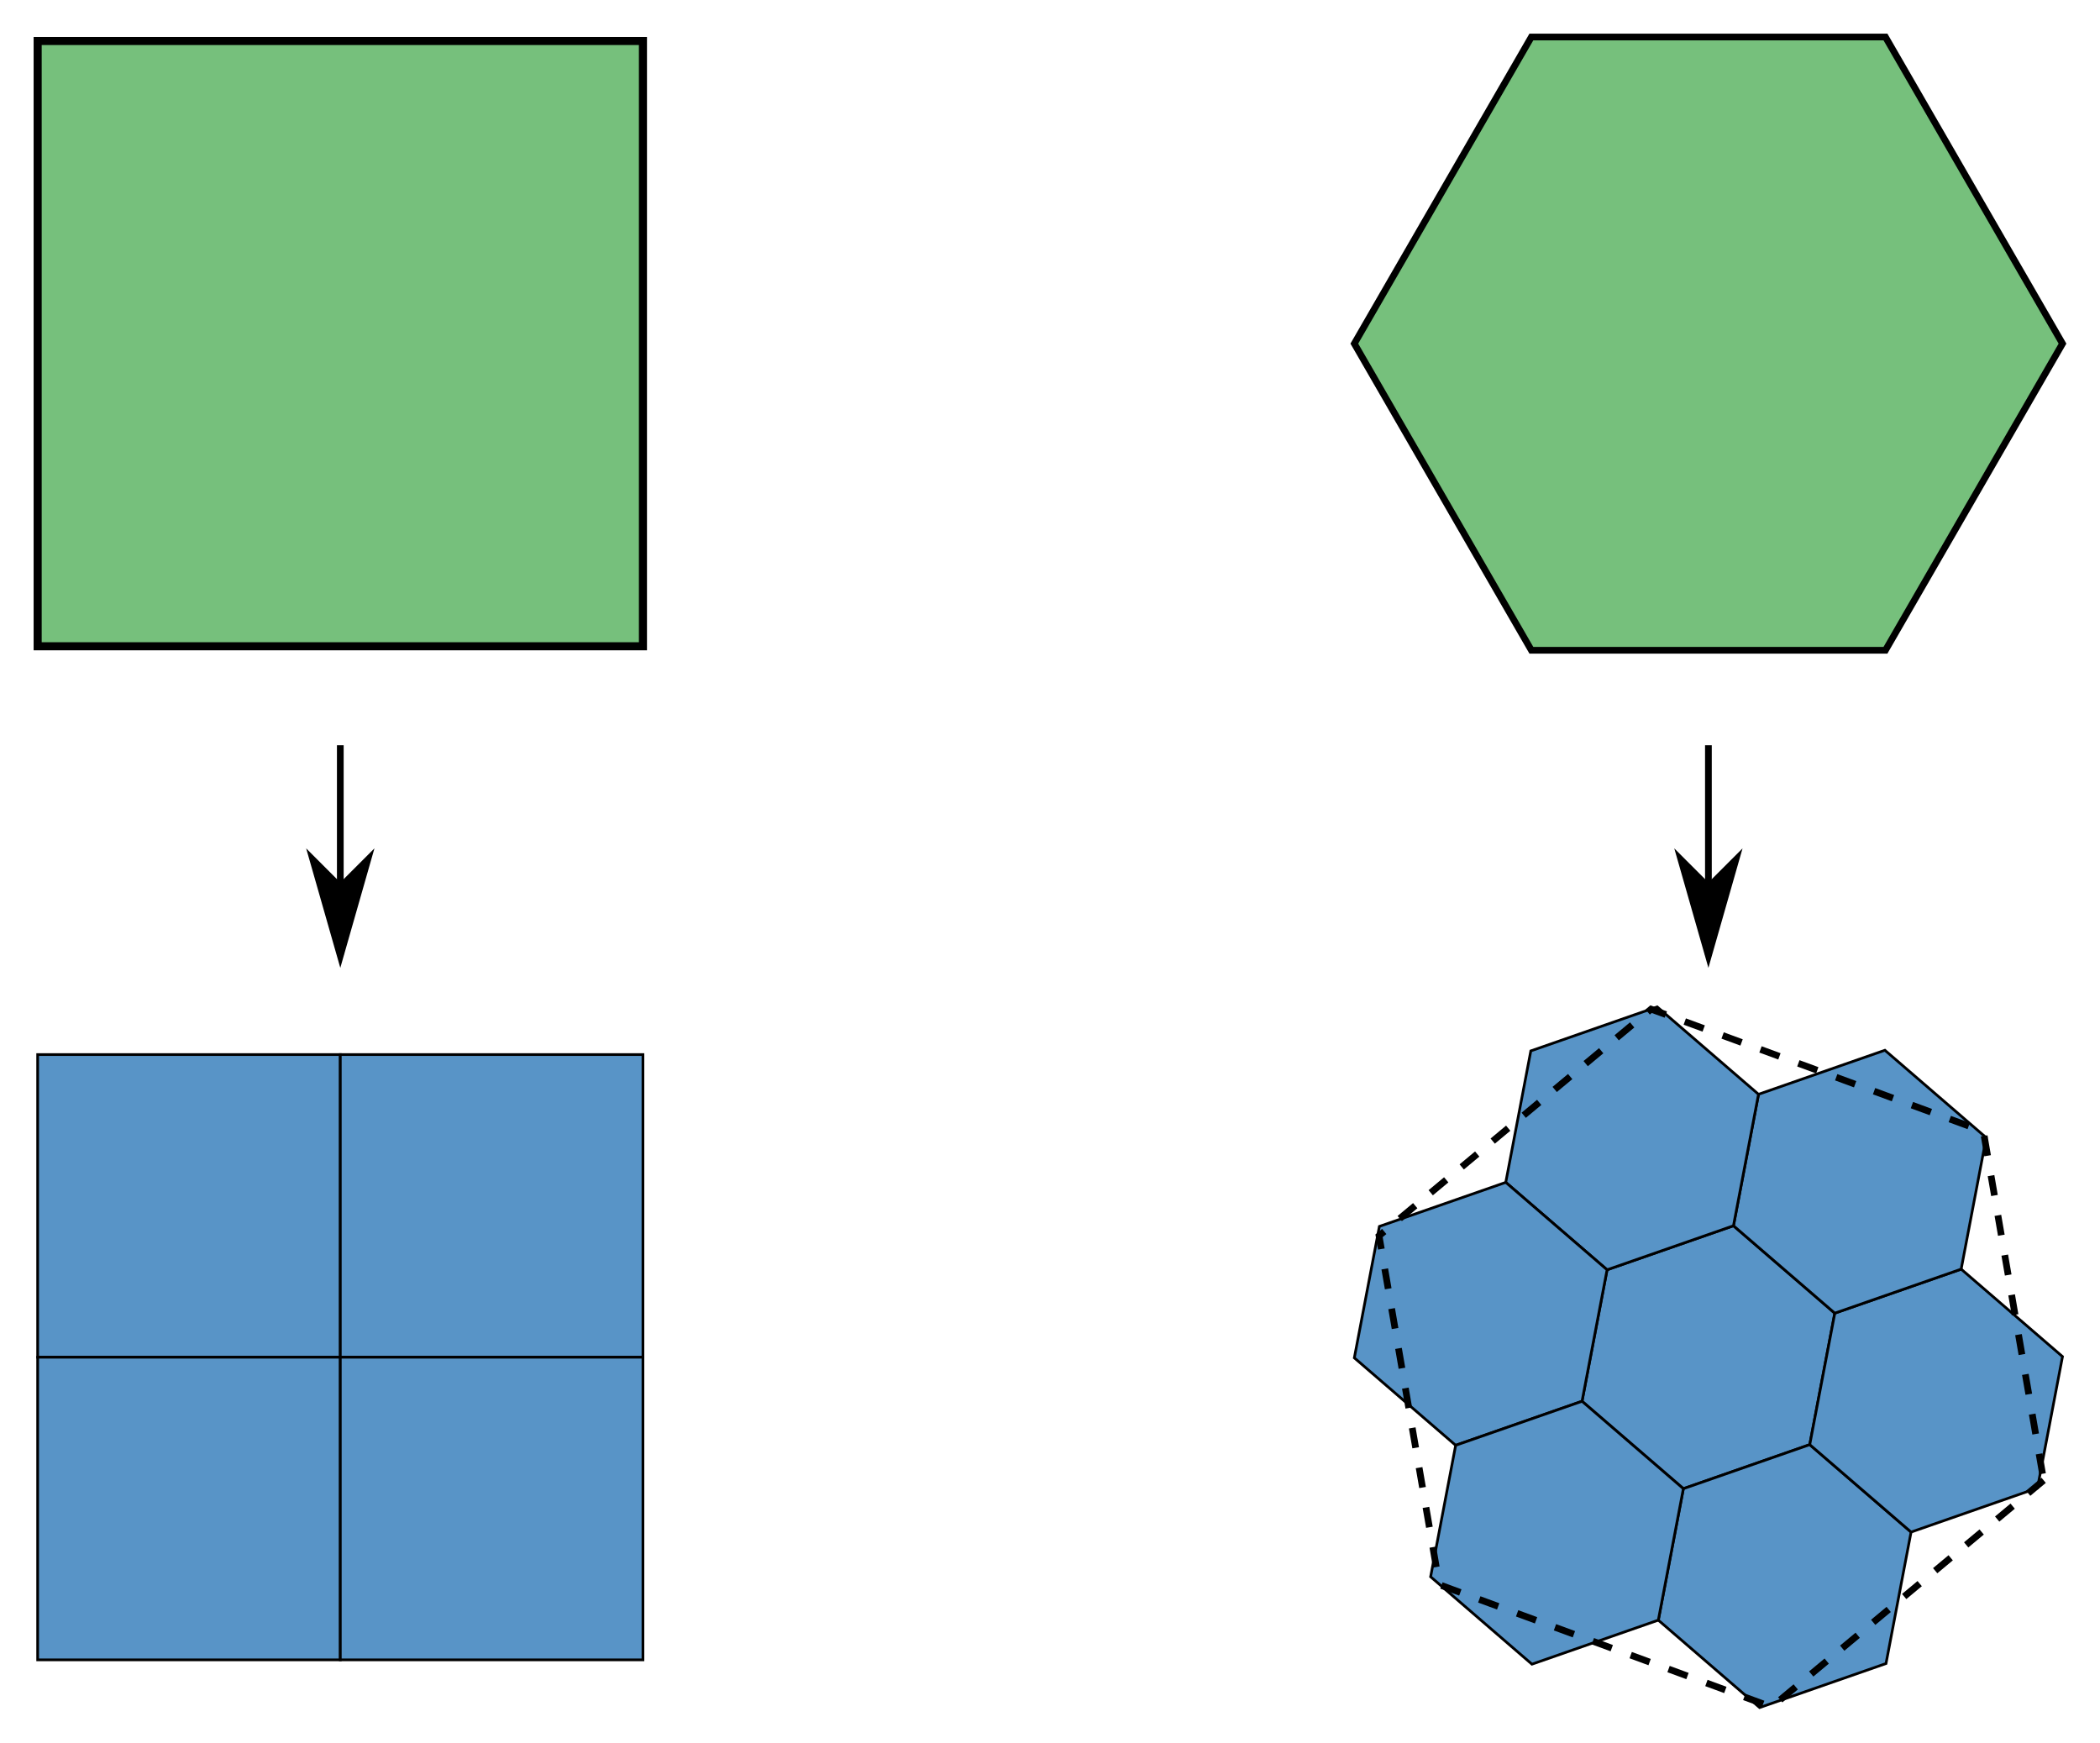
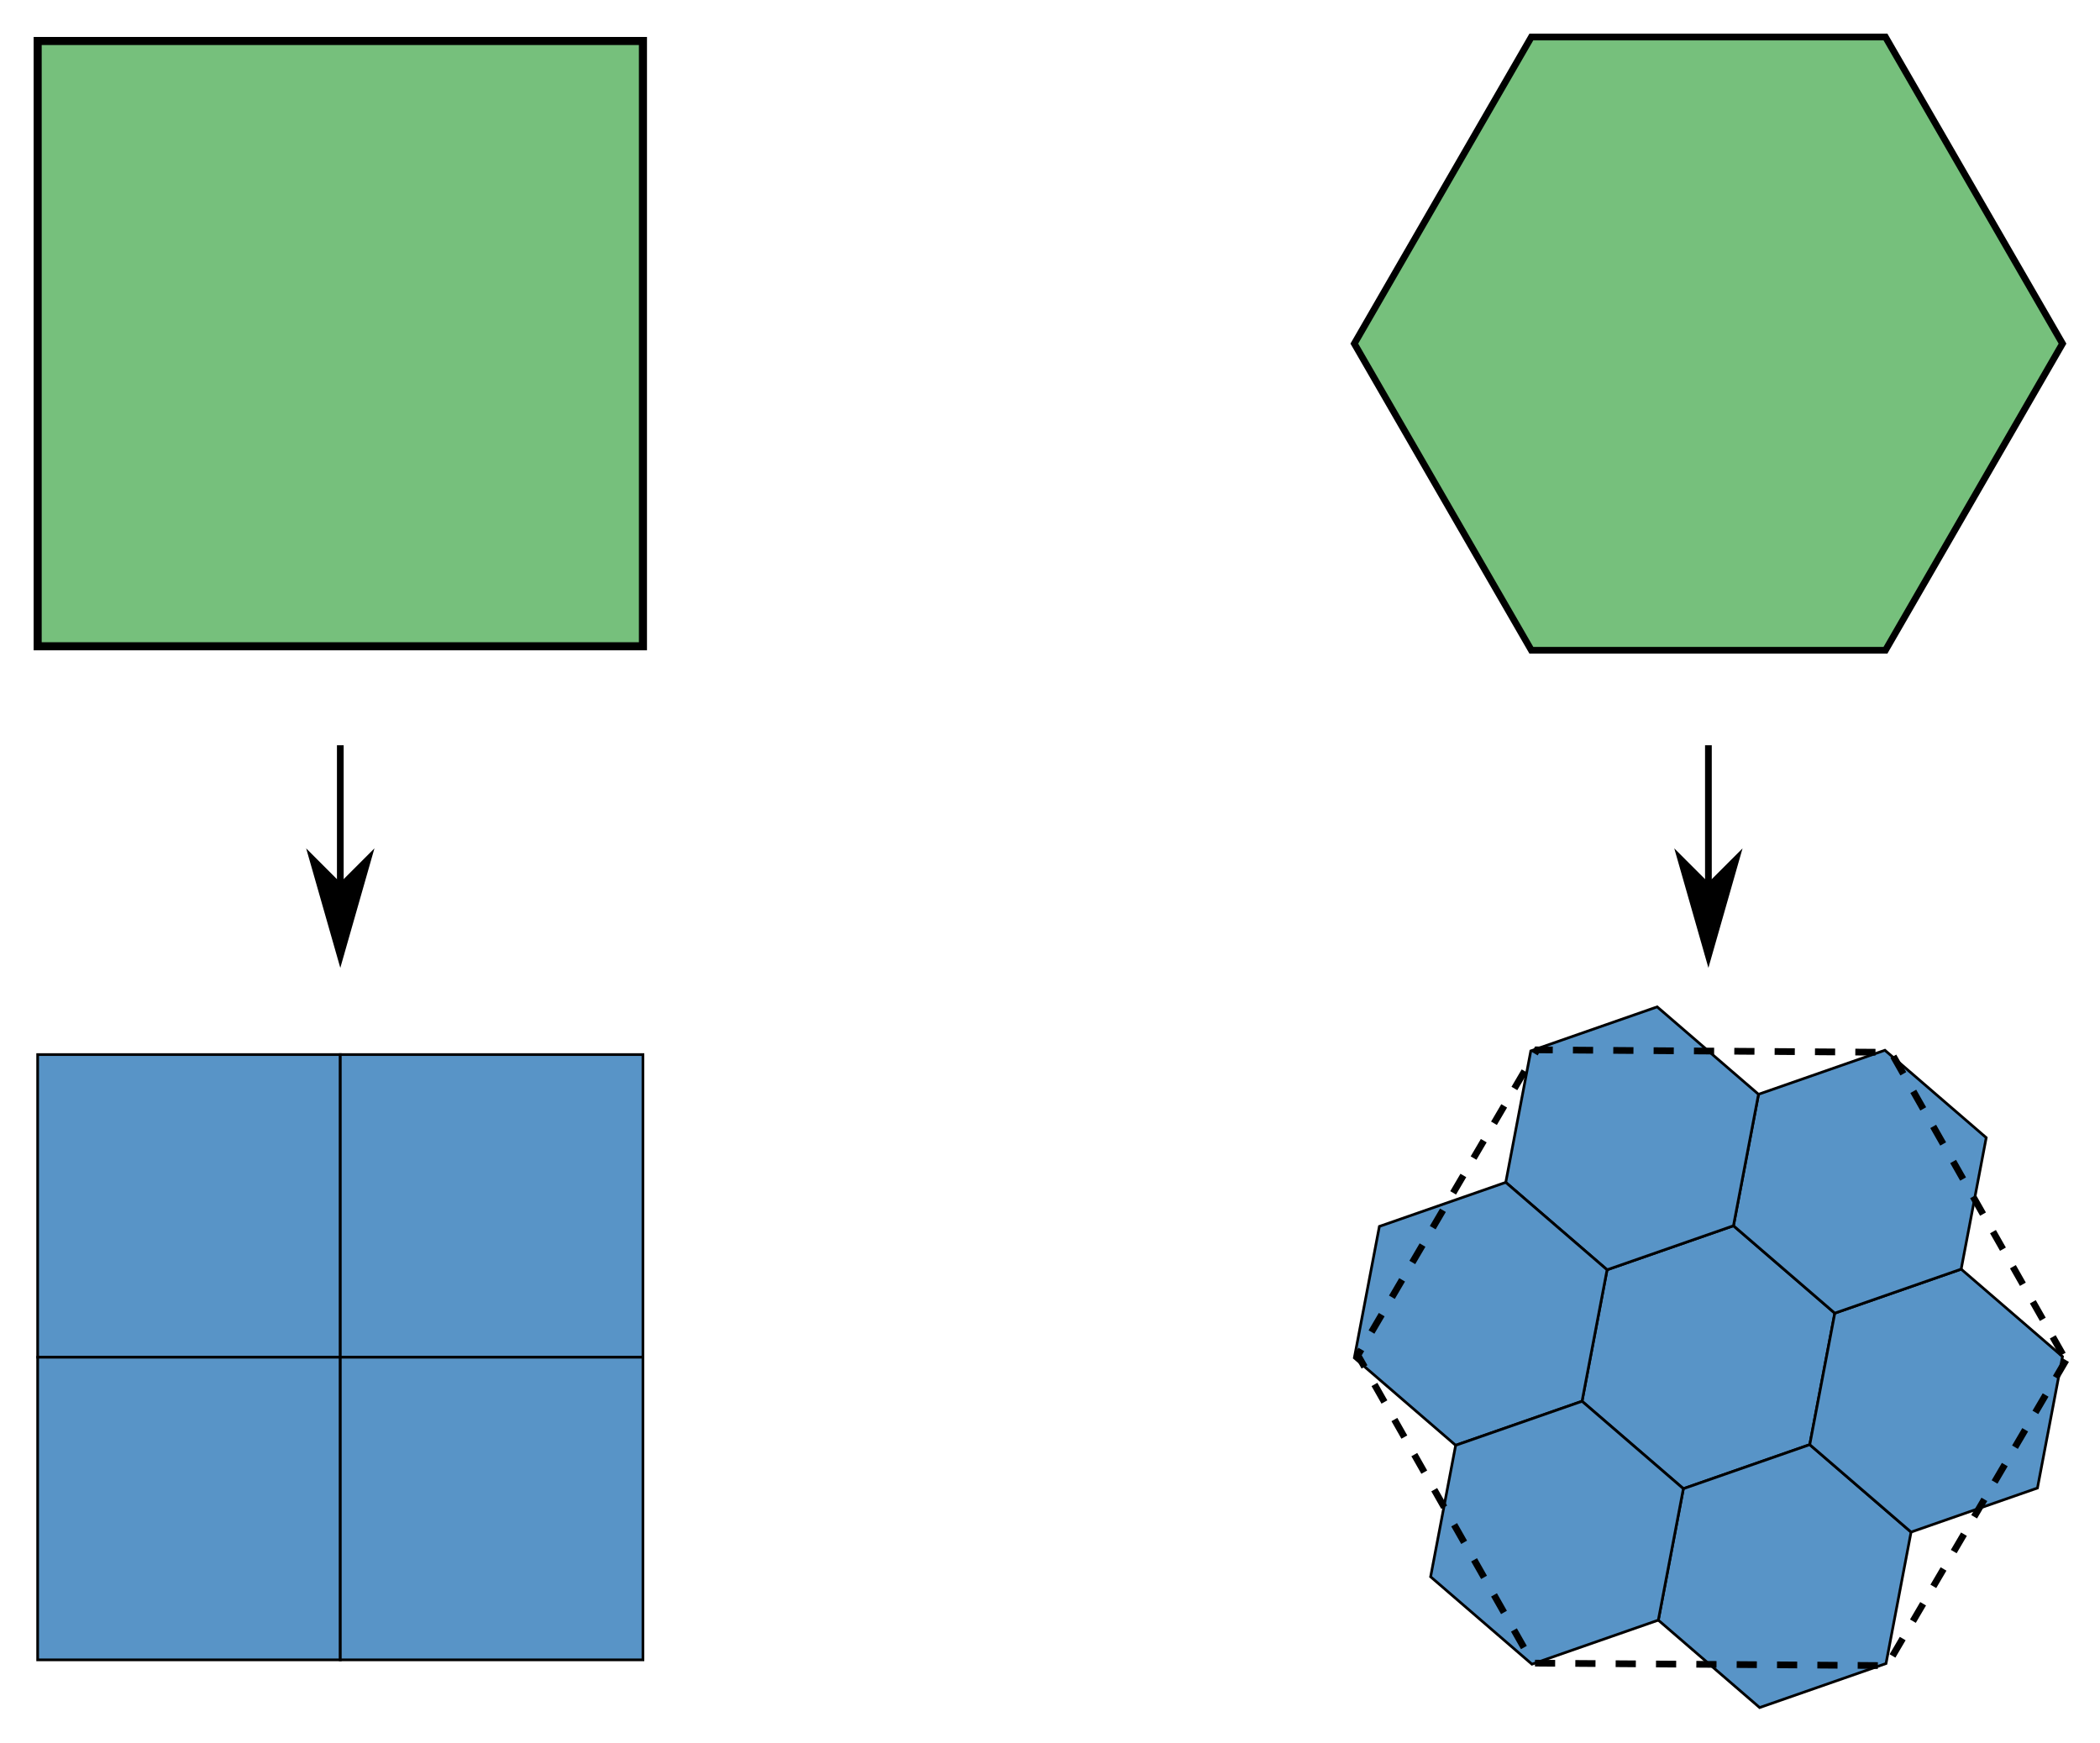
<svg xmlns="http://www.w3.org/2000/svg" width="624.504" height="518.256" viewBox="0 0 165.233 137.122" version="1.1" id="svg4286">
  <defs id="defs4280">
    <marker style="overflow:visible" id="Arrow1Lend" refX="0" refY="0" orient="auto">
      <path transform="matrix(-0.8,0,0,-0.8,-10,0)" style="fill:#000000;fill-opacity:1;fill-rule:evenodd;stroke:#000000;stroke-width:1pt;stroke-opacity:1" d="M 0,0 5,-5 -12.5,0 5,5 Z" id="path2972" />
    </marker>
    <marker style="overflow:visible" id="Arrow1Lend-4" refX="0" refY="0" orient="auto">
      <path transform="matrix(-0.8,0,0,-0.8,-10,0)" style="fill:#000000;fill-opacity:1;fill-rule:evenodd;stroke:#000000;stroke-width:1pt;stroke-opacity:1" d="M 0,0 5,-5 -12.5,0 5,5 Z" id="path2972-9" />
    </marker>
  </defs>
  <g id="layer1" transform="translate(-23.45205,-12.30153)">
    <g id="g4608" transform="translate(25.34841,18.38886)">
      <path style="font-variation-settings:normal;vector-effect:none;fill:#5894c7;fill-opacity:1;stroke:#000000;stroke-width:0.211;stroke-linecap:butt;stroke-linejoin:miter;stroke-miterlimit:4;stroke-dasharray:none;stroke-dashoffset:0;stroke-opacity:1;stop-color:#000000" id="path4151" d="m 119.665,72.326 -5.265,9.119 h -10.53 l -5.265,-9.119 5.265,-9.119 10.53,0 z" transform="rotate(-19.21193,204.6608,17.41089)" />
      <path style="font-variation-settings:normal;vector-effect:none;fill:#5894c7;fill-opacity:1;stroke:#000000;stroke-width:0.211;stroke-linecap:butt;stroke-linejoin:miter;stroke-miterlimit:4;stroke-dasharray:none;stroke-dashoffset:0;stroke-opacity:1;stop-color:#000000" id="path4151-0" d="m 119.665,90.565 -5.265,9.119 h -10.53 l -5.265,-9.119 5.265,-9.119 10.53,0 z" transform="rotate(-19.21193,204.6608,17.41089)" />
      <path style="font-variation-settings:normal;vector-effect:none;fill:#5894c7;fill-opacity:1;stroke:#000000;stroke-width:0.211;stroke-linecap:butt;stroke-linejoin:miter;stroke-miterlimit:4;stroke-dasharray:none;stroke-dashoffset:0;stroke-opacity:1;stop-color:#000000" id="path4151-0-5" d="m 135.461,81.446 -5.265,9.119 h -10.53 l -5.265,-9.119 5.265,-9.119 10.53,0 z" transform="rotate(-19.21193,204.6608,17.41089)" />
      <path style="font-variation-settings:normal;vector-effect:none;fill:#5894c7;fill-opacity:1;stroke:#000000;stroke-width:0.211;stroke-linecap:butt;stroke-linejoin:miter;stroke-miterlimit:4;stroke-dasharray:none;stroke-dashoffset:0;stroke-opacity:1;stop-color:#000000" id="path4151-0-3" d="m 135.461,63.207 -5.265,9.119 h -10.53 l -5.265,-9.119 5.265,-9.119 10.53,0 z" transform="rotate(-19.21193,204.6608,17.41089)" />
      <path style="font-variation-settings:normal;vector-effect:none;fill:#5894c7;fill-opacity:1;stroke:#000000;stroke-width:0.211;stroke-linecap:butt;stroke-linejoin:miter;stroke-miterlimit:4;stroke-dasharray:none;stroke-dashoffset:0;stroke-opacity:1;stop-color:#000000" id="path4151-0-0" d="m 119.665,54.088 -5.265,9.119 h -10.53 l -5.265,-9.119 5.265,-9.119 10.53,0 z" transform="rotate(-19.21193,204.6608,17.41089)" />
      <path style="font-variation-settings:normal;vector-effect:none;fill:#5894c7;fill-opacity:1;stroke:#000000;stroke-width:0.211;stroke-linecap:butt;stroke-linejoin:miter;stroke-miterlimit:4;stroke-dasharray:none;stroke-dashoffset:0;stroke-opacity:1;stop-color:#000000" id="path4151-0-4" d="m 103.87,63.207 -5.265,9.119 H 88.075 l -5.265,-9.119 5.265,-9.119 10.53,0 z" transform="rotate(-19.21193,204.6608,17.41089)" />
      <path style="font-variation-settings:normal;vector-effect:none;fill:#5894c7;fill-opacity:1;stroke:#000000;stroke-width:0.211;stroke-linecap:butt;stroke-linejoin:miter;stroke-miterlimit:4;stroke-dasharray:none;stroke-dashoffset:0;stroke-opacity:1;stop-color:#000000" id="path4151-0-7" d="m 103.87,81.446 -5.265,9.119 H 88.075 l -5.265,-9.119 5.265,-9.119 10.53,0 z" transform="rotate(-19.21193,204.6608,17.41089)" />
    </g>
    <path style="font-variation-settings:normal;opacity:1;vector-effect:none;fill:#76c07c;fill-opacity:1;stroke:#000000;stroke-width:0.529;stroke-linecap:butt;stroke-linejoin:miter;stroke-miterlimit:4;stroke-dasharray:none;stroke-dashoffset:0;stroke-opacity:1;stop-color:#000000;stop-opacity:1" id="path4151-1" d="m 185.734,39.339 -13.93,24.127 -27.86,0 -13.93,-24.127 13.93,-24.127 27.86,0 z" />
    <rect style="fill:#76c07c;fill-opacity:1;stroke:#000000;stroke-width:0.635;stroke-miterlimit:4;stroke-dasharray:none;stroke-opacity:1;stop-color:#000000" id="rect10-1" width="47.625" height="47.625" x="26.415" y="15.527" />
    <g id="g4614" transform="translate(1.884292,11.12017)">
      <rect style="font-variation-settings:normal;opacity:1;vector-effect:none;fill:#5894c7;fill-opacity:1;stroke:#000000;stroke-width:0.211;stroke-linecap:butt;stroke-linejoin:miter;stroke-miterlimit:4;stroke-dasharray:none;stroke-dashoffset:0;stroke-opacity:1;stop-color:#000000;stop-opacity:1" id="rect10-1-9" width="23.812" height="23.812" x="24.531" y="84.158" />
      <rect style="font-variation-settings:normal;vector-effect:none;fill:#5894c7;fill-opacity:1;stroke:#000000;stroke-width:0.211;stroke-linecap:butt;stroke-linejoin:miter;stroke-miterlimit:4;stroke-dasharray:none;stroke-dashoffset:0;stroke-opacity:1;stop-color:#000000" id="rect10-1-9-8" width="23.812" height="23.812" x="48.344" y="84.158" />
      <rect style="font-variation-settings:normal;vector-effect:none;fill:#5894c7;fill-opacity:1;stroke:#000000;stroke-width:0.211;stroke-linecap:butt;stroke-linejoin:miter;stroke-miterlimit:4;stroke-dasharray:none;stroke-dashoffset:0;stroke-opacity:1;stop-color:#000000" id="rect10-1-9-4" width="23.812" height="23.812" x="24.531" y="107.971" />
      <rect style="font-variation-settings:normal;vector-effect:none;fill:#5894c7;fill-opacity:1;stroke:#000000;stroke-width:0.211;stroke-linecap:butt;stroke-linejoin:miter;stroke-miterlimit:4;stroke-dasharray:none;stroke-dashoffset:0;stroke-opacity:1;stop-color:#000000" id="rect10-1-9-8-7" width="23.812" height="23.812" x="48.344" y="107.971" />
    </g>
    <path style="fill:none;stroke:#000000;stroke-width:0.529;stroke-linecap:butt;stroke-linejoin:miter;stroke-miterlimit:4;stroke-dasharray:none;stroke-opacity:1;marker-end:url(#Arrow1Lend)" d="M 50.228,70.939 V 87.428" id="path4616" />
    <path style="fill:none;stroke:#000000;stroke-width:0.529;stroke-linecap:butt;stroke-linejoin:miter;stroke-miterlimit:4;stroke-dasharray:none;stroke-opacity:1;marker-end:url(#Arrow1Lend-4)" d="M 157.874,70.939 V 87.428" id="path4616-7" />
-     <path style="font-variation-settings:normal;vector-effect:none;fill:none;fill-opacity:1;stroke:#000000;stroke-width:0.529;stroke-linecap:butt;stroke-linejoin:miter;stroke-miterlimit:4;stroke-dasharray:1.587, 1.587;stroke-dashoffset:0;stroke-opacity:1;stop-color:#000000" id="path4151-1-1" d="M 187.426,76.834 173.496,100.961 H 145.636 L 131.706,76.834 145.636,52.706 l 27.86,0 z" transform="rotate(20.2,40.03404,93.89655)" />
+     <path style="font-variation-settings:normal;vector-effect:none;fill:none;fill-opacity:1;stroke:#000000;stroke-width:0.529;stroke-linecap:butt;stroke-linejoin:miter;stroke-miterlimit:4;stroke-dasharray:1.587, 1.587;stroke-dashoffset:0;stroke-opacity:1;stop-color:#000000" id="path4151-1-1" d="M 187.426,76.834 173.496,100.961 H 145.636 L 131.706,76.834 145.636,52.706 l 27.86,0 z" transform="rotate(0.4,-5899.79,-104.5614)" />
  </g>
</svg>
